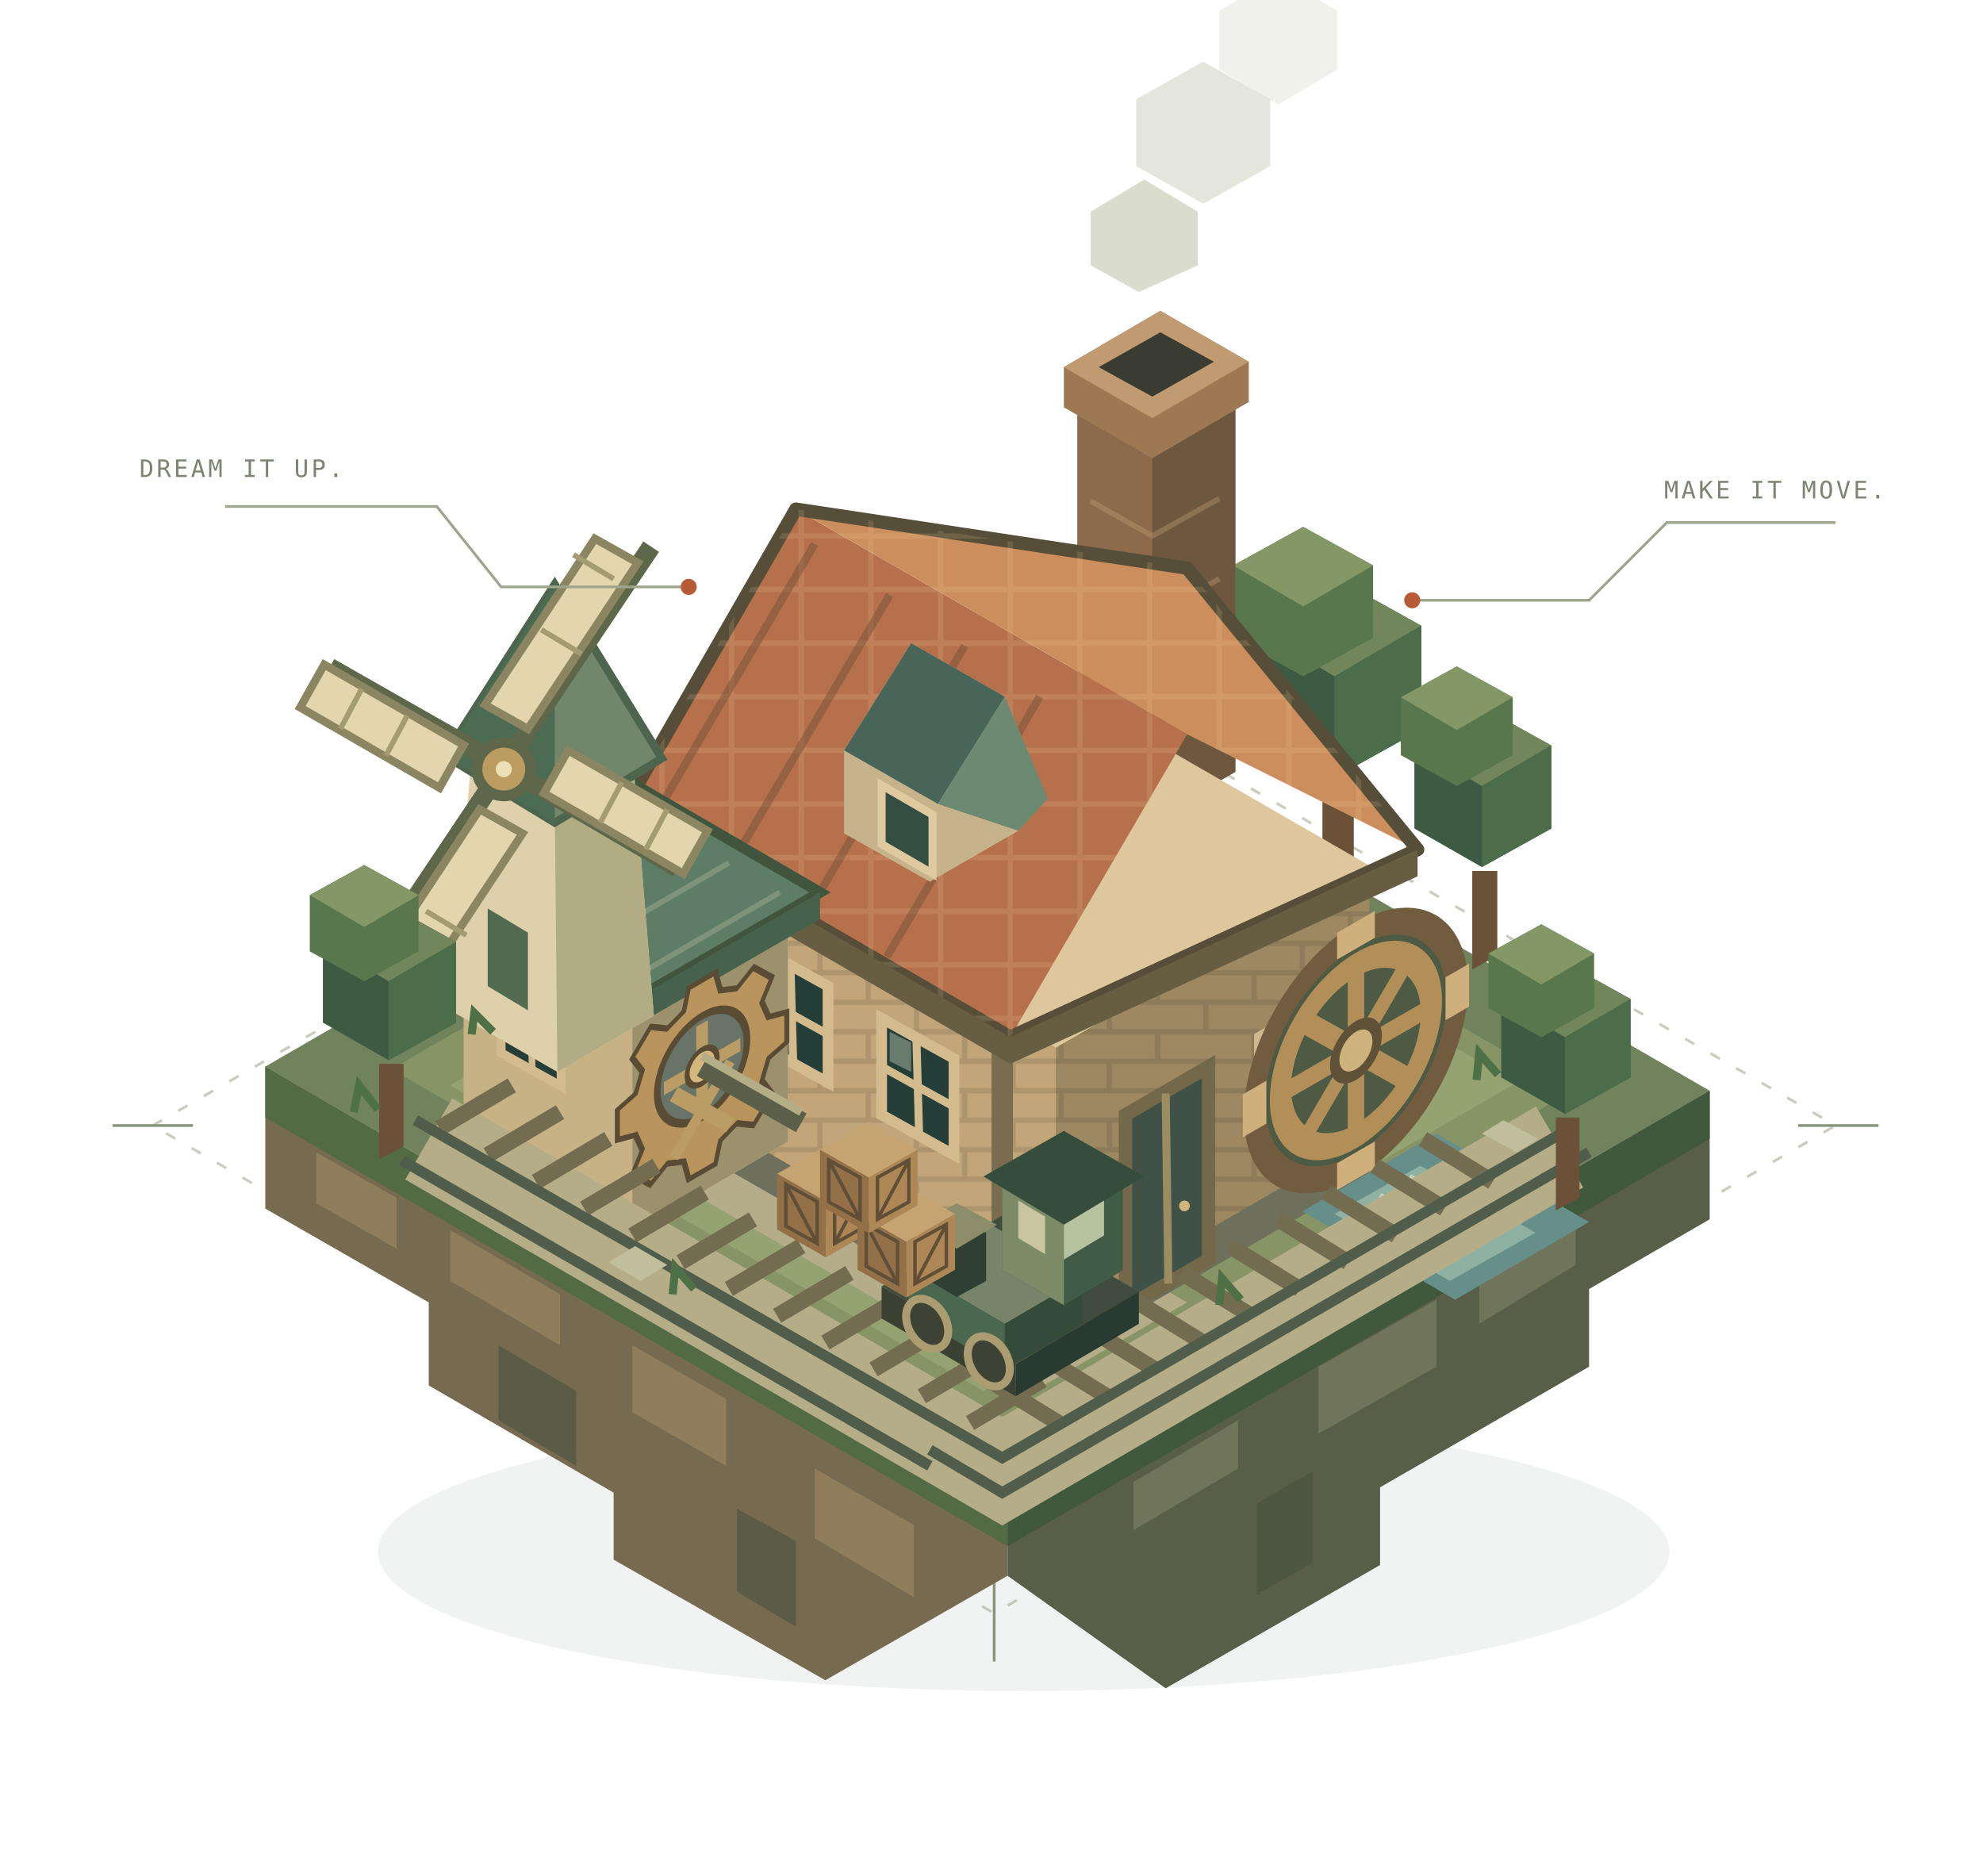
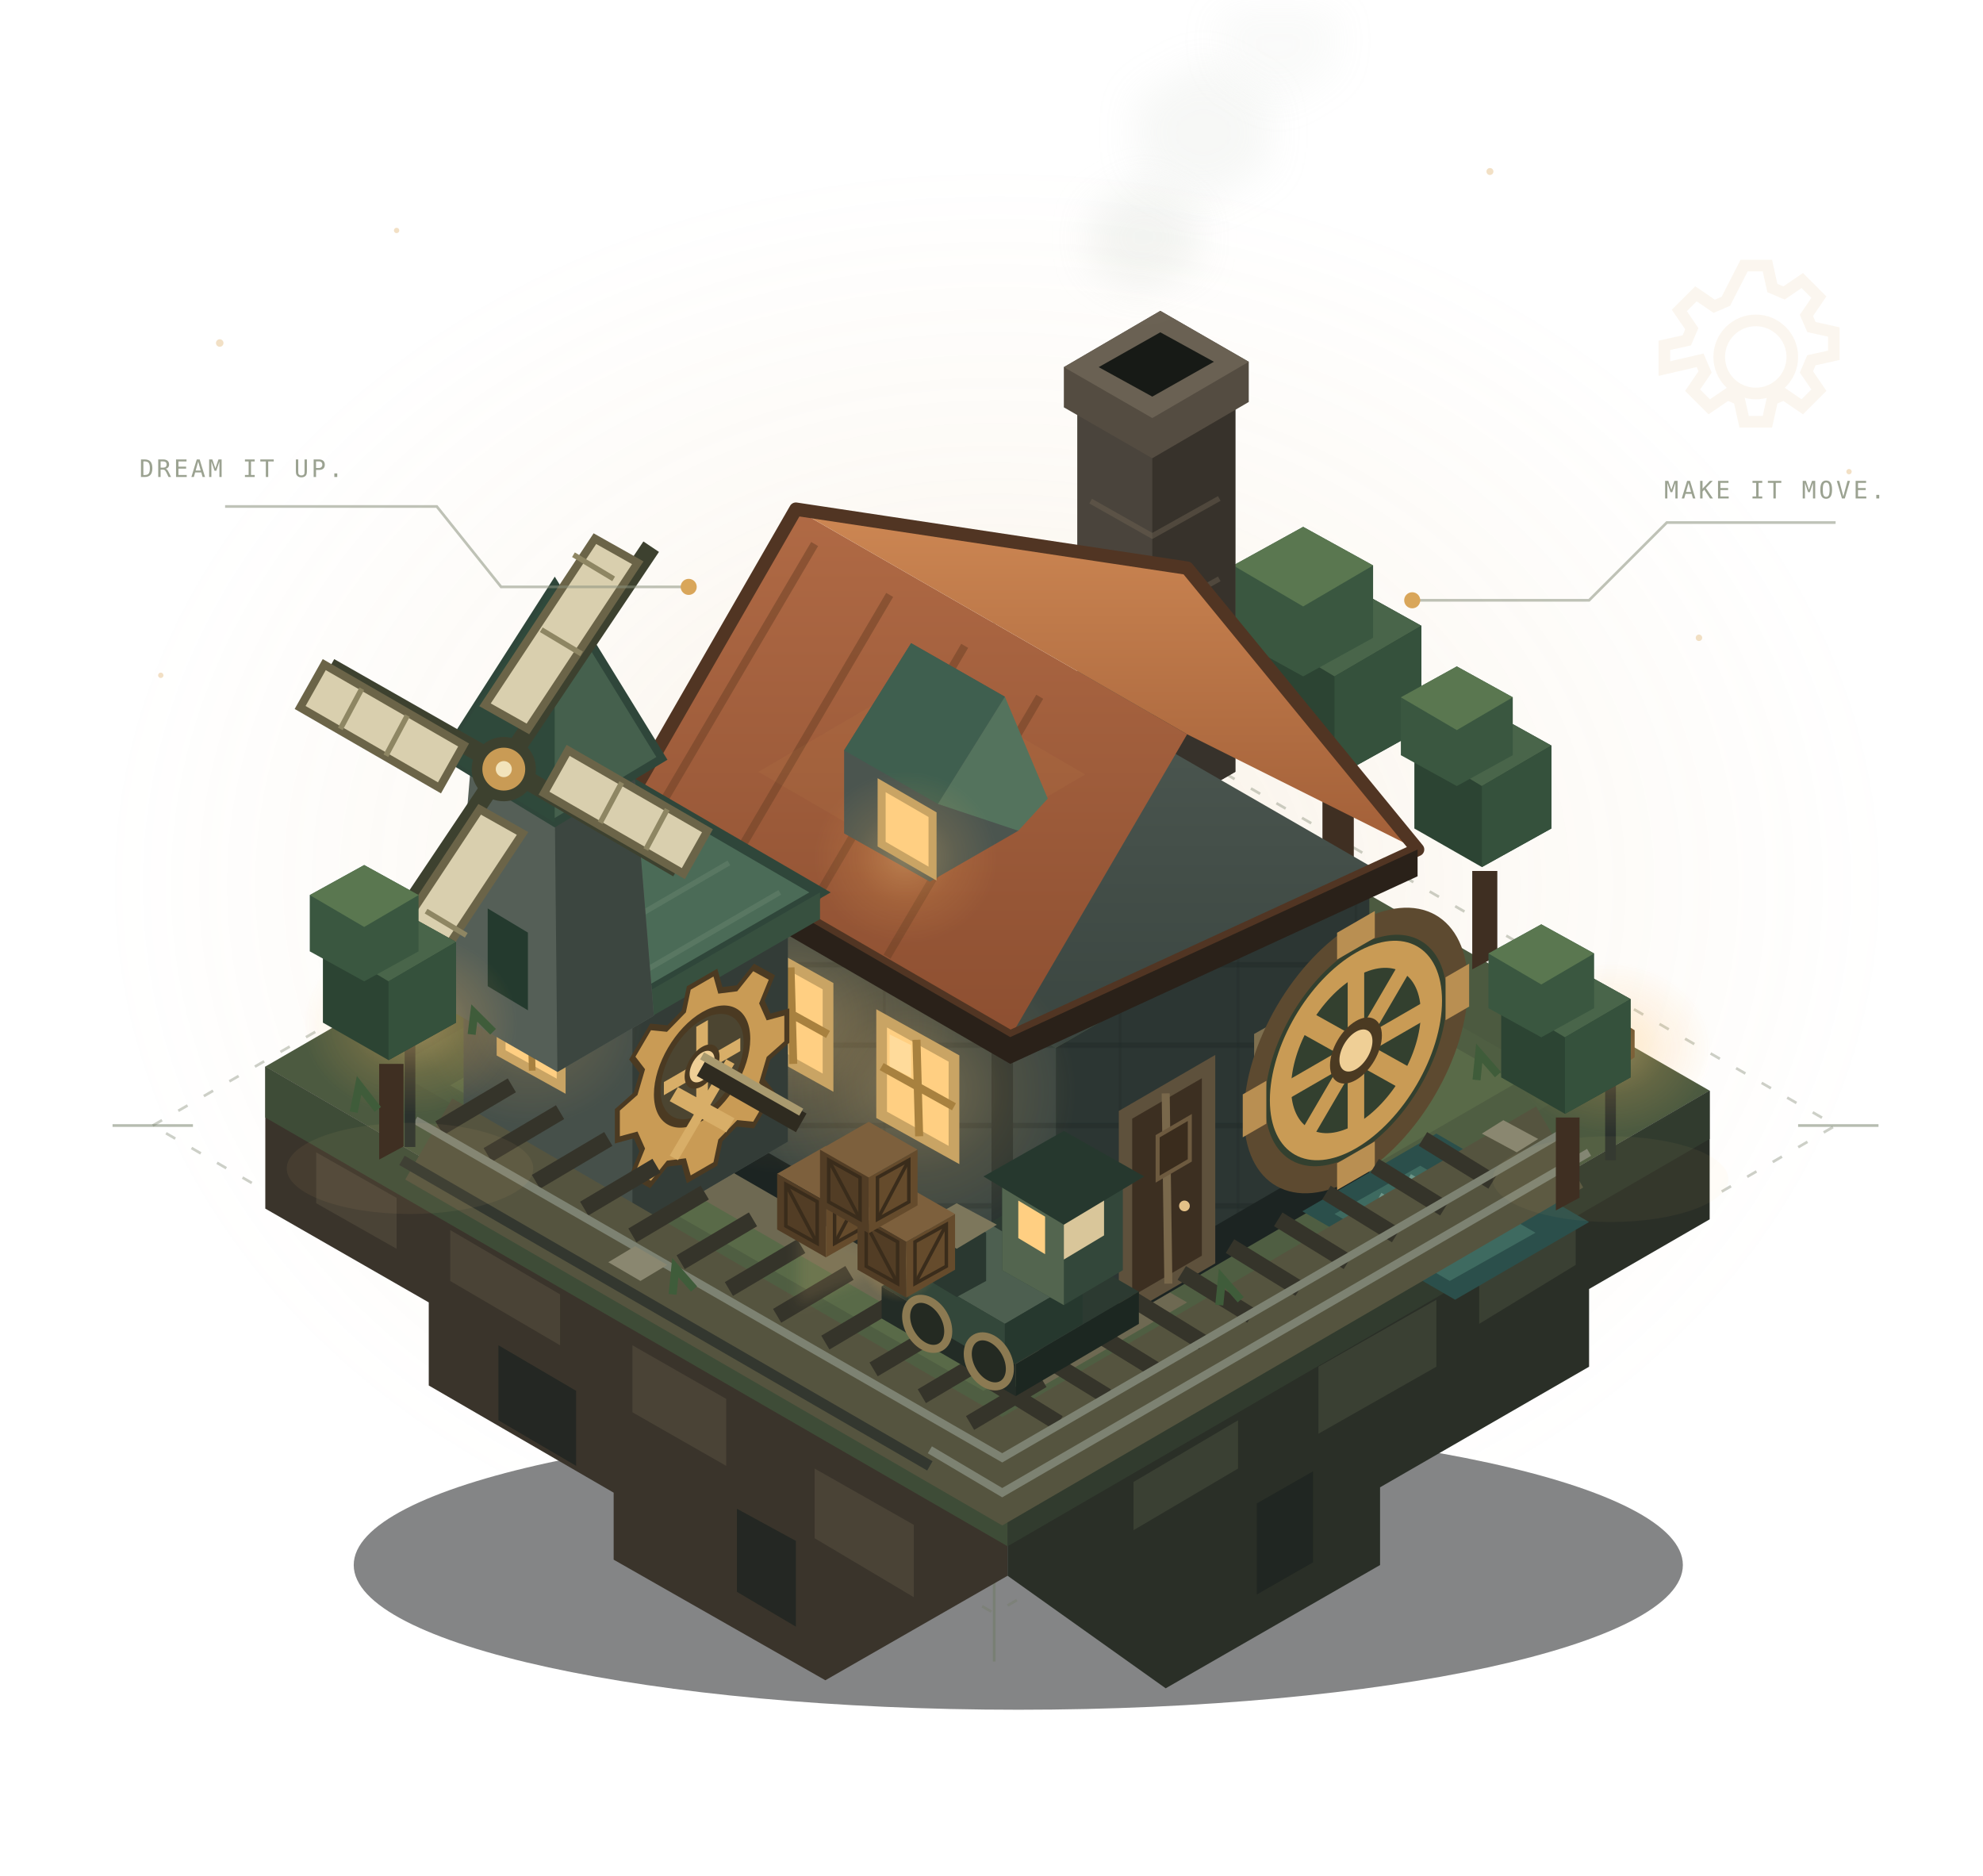
<svg xmlns="http://www.w3.org/2000/svg" width="740" height="700" viewBox="0 0 740 700" fill="none">
  <defs>
-     <pattern id="brick" width="36" height="22" patternUnits="userSpaceOnUse">
-       <path d="M0 0H36M0 22H36M18 0V11M0 11H36M0 11V22M36 11V22" stroke="#372f28" stroke-opacity=".14" stroke-width="2" />
+     <radialGradient id="halo" cx="50%" cy="50%" r="50%">
+       <stop offset="0" stop-color="#d9a65a" stop-opacity=".16" />
+       <stop offset=".6" stop-color="#d9a65a" stop-opacity=".05" />
+       <stop offset="1" stop-color="#d9a65a" stop-opacity="0" />
+     </radialGradient>
+     <radialGradient id="lampGlow" cx="50%" cy="50%" r="50%">
+       <stop offset="0" stop-color="#ffcf82" stop-opacity=".65" />
+       <stop offset=".55" stop-color="#ffb85c" stop-opacity=".22" />
+       <stop offset="1" stop-color="#ffb85c" stop-opacity="0" />
+     </radialGradient>
+     <linearGradient id="copperL" x1="0" y1="0" x2="0" y2="1">
+       <stop offset="0" stop-color="#b06a45" />
+       <stop offset="1" stop-color="#8d4f31" />
+     </linearGradient>
+     <linearGradient id="copperR" x1="0" y1="0" x2="0" y2="1">
+       <stop offset="0" stop-color="#cd8753" />
+       <stop offset="1" stop-color="#a25f38" />
+     </linearGradient>
+     <linearGradient id="steelL" x1="0" y1="0" x2="0" y2="1">
+       <stop offset="0" stop-color="#4f5a53" />
+       <stop offset="1" stop-color="#3a4540" />
+     </linearGradient>
+     <pattern id="brick" width="44" height="30" patternUnits="userSpaceOnUse">
+       <path d="M0 0h44M0 30h44" stroke="#101614" stroke-opacity=".55" stroke-width="2" />
+       <path d="M22 0v30" stroke="#101614" stroke-opacity=".32" stroke-width="1" />
    </pattern>
-     <pattern id="roof" width="26" height="20" patternUnits="userSpaceOnUse">
-       <path d="M0 0H26M0 20H26M13 0V20" stroke="#f1d6a4" stroke-opacity=".15" stroke-width="2" />
-     </pattern>
+     <filter id="soft" x="-60%" y="-60%" width="220%" height="220%">
+       <feGaussianBlur stdDeviation="7" />
+     </filter>
+     <filter id="softSmall" x="-60%" y="-60%" width="220%" height="220%">
+       <feGaussianBlur stdDeviation="2.4" />
+     </filter>
    <g id="window">
-       <path d="M0 0 27 15V51L0 36Z" fill="#263e38" stroke="#d4bb8e" stroke-width="4" />
-       <path d="m13 8 1 36M0 18l27 15" stroke="#d4bb8e" stroke-width="3" />
-       <path d="m3 5 8 4v11l-8-4z" fill="#acb7a0" opacity=".5" />
+       <path d="M0 0 27 15V51L0 36Z" fill="#ffcf82" stroke="#c9a464" stroke-width="4" />
+       <path d="m13 8 1 36M0 18l27 15" stroke="#a8813f" stroke-width="3" />
+       <path d="m3 6 8 4v12l-8-4z" fill="#ffe6ae" opacity=".55" />
    </g>
    <g id="gear">
-       <path d="m-8-46 16 0 3 11 10 4 10-6 11 11-6 10 4 10 11 3v16l-11 3-4 10 6 10-11 11-10-6-10 4-3 11h-16l-3-11-10-4-10 6-11-11 6-10-4-10-11-3v-16l11-3 4-10-6-10 11-11 10 6 10-4z" fill="#b9955d" stroke="#594b34" stroke-width="3" />
-       <circle r="27" fill="#677467" stroke="#594b34" stroke-width="4" />
-       <path d="M-23 0H23M0-23V23m-17-17 34 34m-34 0 34-34" stroke="#bb9c65" stroke-width="7" />
-       <circle r="9" fill="#d3b77c" stroke="#594b34" stroke-width="3" />
+       <path d="m-8-46 16 0 3 11 10 4 10-6 11 11-6 10 4 10 11 3v16l-11 3-4 10 6 10-11 11-10-6-10 4-3 11h-16l-3-11-10-4-10 6-11-11 6-10-4-10-11-3v-16l11-3 4-10-6-10 11-11 10 6 10-4z" fill="#c99b55" stroke="#4b3a22" stroke-width="3" />
+       <circle r="27" fill="#4c4531" stroke="#4b3a22" stroke-width="4" />
+       <path d="M-23 0H23M0-23V23m-17-17 34 34m-34 0 34-34" stroke="#d8ae68" stroke-width="7" />
+       <circle r="9" fill="#efcf96" stroke="#4b3a22" stroke-width="3" />
    </g>
    <g id="tree">
-       <path d="M-5 0v51l13-7V0" fill="#6c5139" />
-       <path d="m0-85 36 20v43L0-2l-35-20v-43z" fill="#3c5b42" />
-       <path d="m0-85 36 20L0-44l-35-21z" fill="#71865a" />
-       <path d="M0-44v42l36-20v-43z" fill="#4b6d49" />
-       <path d="m-13-106 29 16v30l-29 16-29-16v-30z" fill="#58774d" />
-       <path d="m-13-106 29 16-29 17-29-17z" fill="#849766" />
+       <path d="M-5 0v51l13-7V0" fill="#3f2f22" />
+       <path d="m0-85 36 20v43L0-2l-35-20v-43z" fill="#2c4433" />
+       <path d="m0-85 36 20L0-44l-35-21z" fill="#49654a" />
+       <path d="M0-44v42l36-20v-43z" fill="#35513c" />
+       <path d="m-13-106 29 16v30l-29 16-29-16v-30z" fill="#3a5740" />
+       <path d="m-13-106 29 16-29 17-29-17z" fill="#5a7750" />
    </g>
    <g id="crate">
-       <path d="m0 0 28-16 28 16-28 16z" fill="#c6a471" />
-       <path d="M0 0v32l28 16V16z" fill="#937048" />
-       <path d="m28 16 28-16v32L28 48z" fill="#ad8755" />
-       <path d="m5 6 18 10v24L5 30zm28 10 18-10v24L33 40z" stroke="#604e36" stroke-width="2" />
-       <path d="m5 6 18 34m10 0L51 6" stroke="#604e36" stroke-width="2" />
+       <path d="m0 0 28-16 28 16-28 16z" fill="#7d603d" />
+       <path d="M0 0v32l28 16V16z" fill="#523d25" />
+       <path d="m28 16 28-16v32L28 48z" fill="#654b2c" />
+       <path d="m5 6 18 10v24L5 30zm28 10 18-10v24L33 40z" stroke="#3a2c1b" stroke-width="2" />
+       <path d="m5 6 18 34m10 0L51 6" stroke="#3a2c1b" stroke-width="2" />
    </g>
  </defs>
-   <ellipse cx="382" cy="579" rx="241" ry="52" fill="#314b35" opacity=".07" />
-   <path d="m57 420 314-181 314 181-314 182z" stroke="#a4ac92" stroke-dasharray="4 7" opacity=".6" />
-   <path d="M371 215v32M42 420h30M671 420h30M371 590v30" stroke="#87947a" />
-   <path d="m99 398 261-151 278 160-262 152z" fill="#71835c" />
-   <path d="M99 398v53l61 35v31l69 40v25l79 45 68-39v-29z" fill="#766a50" />
-   <path d="m376 559 262-152v48l-45 26v29l-78 45v29l-80 46-59-42z" fill="#585e47" />
-   <path d="m99 398 277 161v18L99 417z" fill="#536b45" />
-   <path d="m376 559 262-152v18L376 577z" fill="#40583b" />
-   <path d="m118 430 30 17v19l-30-17zm50 29 41 24v19l-41-24zm68 43 35 20v25l-35-20zm68 46 37 21v27l-37-22z" fill="#8f7d5b" />
-   <path d="m423 553 39-23v18l-39 23zm69-43 44-25v25l-44 25zm60-32 36-21v15l-36 22z" fill="#70745a" />
-   <path d="m186 502 29 17v28l-29-17zm89 61 22 12v32l-22-13zm194-2 21-12v34l-21 12z" fill="#414d3c" opacity=".5" />
-   <path d="m146 399 213-123 228 131-213 123z" fill="#879566" />
-   <path d="m168 405 199-115 199 114-199 115z" fill="#95a272" />
-   <path d="m251 441 57-33 135 78-57 33z" fill="#b5ad89" />
-   <path d="m291 435 17-10 19 11-17 10zm38 22 18-10 19 11-18 10zm37 22 19-11 19 11-19 11z" fill="#c9c2a0" />
+   <ellipse cx="372" cy="330" rx="330" ry="270" fill="url(#halo)" />
+   <g opacity=".1" stroke="#d9a65a" stroke-width="1.4" fill="none" transform="translate(618 96) scale(3.1)">
+     <path d="M10.6 1h2.8l.6 2.7 1.4.6 2.2-1.5 2 2-1.5 2.2.6 1.4 2.7.6v2.8l-2.7.6-.6 1.4 1.5 2.2-2 2-2.2-1.5-1.4.6-.6 2.7h-2.8l-.6-2.7-1.4-.6-2.2 1.5-2-2 1.5-2.2-.6-1.4L1 13.4v-2.8l2.7-.6.6-1.4-1.5-2.2 2-2 2.2 1.5 1.4-.6z" />
+     <circle cx="12" cy="12" r="4.4" />
+   </g>
+   <g fill="#d9a65a" opacity=".35">
+     <circle cx="82" cy="128" r="1.4" />
+     <circle cx="148" cy="86" r="1" />
+     <circle cx="634" cy="238" r="1.2" />
+     <circle cx="690" cy="176" r="1" />
+     <circle cx="60" cy="252" r="1" />
+     <circle cx="556" cy="64" r="1.3" />
+   </g>
+   <ellipse cx="380" cy="584" rx="248" ry="54" fill="#0a0c0d" opacity=".5" />
+   <path d="m57 420 314-181 314 181-314 182z" stroke="#6f7a63" stroke-opacity=".35" stroke-dasharray="4 7" />
+   <path d="M371 215v32M42 420h30M671 420h30M371 590v30" stroke="#6f7a63" stroke-opacity=".5" />
+   <path d="m99 398 261-151 278 160-262 152z" fill="#4c5a40" />
+   <path d="M99 398v53l61 35v31l69 40v25l79 45 68-39v-29z" fill="#3a342b" />
+   <path d="m376 559 262-152v48l-45 26v29l-78 45v29l-80 46-59-42z" fill="#2a2f27" />
+   <path d="m99 398 277 161v18L99 417z" fill="#3e4c37" />
+   <path d="m376 559 262-152v18L376 577z" fill="#313b2e" />
+   <path d="m118 430 30 17v19l-30-17zm50 29 41 24v19l-41-24zm68 43 35 20v25l-35-20zm68 46 37 21v27l-37-22z" fill="#4a4336" />
+   <path d="m423 553 39-23v18l-39 23zm69-43 44-25v25l-44 25zm60-32 36-21v15l-36 22z" fill="#3a4033" />
+   <path d="m186 502 29 17v28l-29-17zm89 61 22 12v32l-22-13zm194-2 21-12v34l-21 12z" fill="#1e2420" opacity=".8" />
+   <path d="m146 399 213-123 228 131-213 123z" fill="#4f5e42" />
+   <path d="m168 405 199-115 199 114-199 115z" fill="#596a48" />
+   <path d="m251 441 57-33 135 78-57 33z" fill="#6e6952" />
+   <path d="m291 435 17-10 19 11-17 10zm38 22 18-10 19 11-18 10zm37 22 19-11 19 11-19 11z" fill="#837c60" />
  <use href="#tree" transform="translate(498 292) scale(.9)" />
  <use href="#tree" transform="translate(553 325) scale(.72)" />
-   <path d="m402 147 31-18 28 16v143l-31 18-28-16z" fill="#8d6a4b" />
-   <path d="m430 163 31-18v143l-31 18z" fill="#6e573f" />
-   <path d="m402 147 31-18 28 16-31 18z" fill="#b58c62" />
-   <path d="m397 137 36-21 33 19v15l-36 21-33-19z" fill="#9e7853" />
-   <path d="m397 137 36-21 33 19-36 21z" fill="#c09a70" />
-   <path d="m410 137 23-13 20 11-23 13z" fill="#3a3b31" />
-   <path d="m407 187 23 13 25-14m-48 31 23 13 25-14m-48 31 23 13 25-14" stroke="#c4a27a" stroke-opacity=".35" stroke-width="2" />
-   <g fill="#d6d8c8">
-     <path d="m425 109-18-10V79l20-12 20 12v20z" opacity=".9" />
-     <path d="m449 76-25-14V37l25-14 25 14v25z" opacity=".65" />
-     <path d="m477 39-22-13V4l22-13 22 13v22z" opacity=".35" />
-   </g>
-   <path d="m250 308 117-68 144 83-117 68z" fill="#dec69d" />
-   <path d="M250 308v113l144 83V391z" fill="#c2a67a" />
-   <path d="m394 391 117-68v113l-117 68z" fill="#9d8862" />
-   <path d="M250 308v113l144 83V391zm144 83 117-68v113l-117 68z" fill="url(#brick)" />
-   <path d="m250 409 144 83 117-68v15l-117 68-144-83z" fill="#6e705b" />
-   <path d="m262 329 7 4v86l-7-4zm108 62 8 4v87l-8-5z" fill="#796c4f" />
+   <path d="m402 147 31-18 28 16v143l-31 18-28-16z" fill="#4a443c" />
+   <path d="m430 163 31-18v143l-31 18z" fill="#37322b" />
+   <path d="m402 147 31-18 28 16-31 18z" fill="#5e574c" />
+   <path d="m397 137 36-21 33 19v15l-36 21-33-19z" fill="#544c41" />
+   <path d="m397 137 36-21 33 19-36 21z" fill="#6a6153" />
+   <path d="m410 137 23-13 20 11-23 13z" fill="#171a16" />
+   <path d="m407 187 23 13 25-14m-48 31 23 13 25-14m-48 31 23 13 25-14" stroke="#6f6554" stroke-opacity=".45" stroke-width="2" />
+   <g fill="#bfc7bb">
+     <path d="m425 109-18-10V79l20-12 20 12v20z" opacity=".18" filter="url(#soft)" />
+     <path d="m449 76-25-14V37l25-14 25 14v25z" opacity=".13" filter="url(#soft)" />
+     <path d="m477 39-22-13V4l22-13 22 13v22z" opacity=".08" filter="url(#soft)" />
+   </g>
+   <path d="m250 308 117-68 144 83-117 68z" fill="url(#steelL)" />
+   <path d="M250 308v113l144 83V391z" fill="#3b4642" />
+   <path d="m394 391 117-68v113l-117 68z" fill="#2c3633" />
+   <path d="M250 308v113l144 83V391zm144 83 117-68v113l-117 68z" fill="url(#brick)" opacity=".35" />
+   <path d="m250 409 144 83 117-68v15l-117 68-144-83z" fill="#1c2422" />
+   <path d="m262 329 7 4v86l-7-4zm108 62 8 4v87l-8-5z" fill="#2b3431" />
+   <ellipse cx="295" cy="380" rx="62" ry="58" fill="url(#lampGlow)" opacity=".5" />
+   <ellipse cx="342" cy="407" rx="60" ry="56" fill="url(#lampGlow)" opacity=".45" />
  <use href="#window" transform="translate(282 353)" />
  <use href="#window" transform="translate(329 380)" />
-   <path d="m420 416 31-18v72l-31 18z" fill="#405247" stroke="#736849" stroke-width="5" />
-   <path d="m435 408 1 71" stroke="#9c8c62" stroke-width="3" />
-   <circle cx="442" cy="450" r="2" fill="#d2b57b" />
-   <path d="m470 387 23-13v35l-23 13z" fill="#334e43" stroke="#cfb78e" stroke-width="4" />
-   <path d="m481 381v35m-11-12 23-13" stroke="#cfb78e" stroke-width="3" />
-   <path d="m232 303 65-113 146 84-66 113z" fill="#b6714c" />
-   <path d="m297 190 146 84 86 43-86-105z" fill="#cd8e5d" />
-   <path d="m232 303 145 84 152-70-86-105-146-22z" stroke="#564e38" stroke-width="5" stroke-linejoin="round" />
-   <path d="m232 303 65-113 146 84-66 113z" fill="url(#roof)" />
-   <path d="m297 190 146 84 86 43-86-105z" fill="url(#roof)" />
-   <path d="m247 300 57-97m-29 116 57-97m-29 116 57-97m-29 116 57-97" stroke="#6e4e36" stroke-width="3" opacity=".45" />
-   <path d="m232 303 145 84 152-70v10l-152 70-145-84z" fill="#665d43" />
-   <path d="m315 280 25-40 35 20 5 50-33 19-32-18z" fill="#c6b38b" />
-   <path d="m315 280 25-40 35 20-25 40z" fill="#476559" />
-   <path d="m350 300 25-40 16 38-11 12z" fill="#6c8a72" />
-   <path d="m329 293 19 11v22l-19-11z" fill="#344e43" stroke="#dfcaa0" stroke-width="3" />
-   <path d="m173 334 58-34 63 37v89l-58 34-63-37z" fill="#c7b286" />
-   <path d="m236 371 58-34v89l-58 34z" fill="#9b916c" />
-   <path d="m161 331 71-41 74 43-71 41z" fill="#5e7d66" stroke="#41553e" stroke-width="4" />
-   <path d="m161 331 74 43v10l-74-43z" fill="#3d5743" />
-   <path d="m235 374 71-41v10l-71 41z" fill="#46614c" />
-   <path d="m179 332 55-32m-36 43 55-32m-36 43 55-32m-36 43 55-32" stroke="#91a388" stroke-width="2" opacity=".6" />
+   <path d="m420 416 31-18v72l-31 18z" fill="#3c2f21" stroke="#5e513c" stroke-width="5" />
+   <path d="m435 408 1 71" stroke="#79684b" stroke-width="3" />
+   <circle cx="442" cy="450" r="2" fill="#e4c188" />
+   <path d="m432 424 12-7v16l-12 7z" fill="#3a2c1d" stroke="#6d5a3f" stroke-width="1.5" />
+   <path d="m470 387 23-13v35l-23 13z" fill="#1e2b27" stroke="#7e6f4f" stroke-width="4" />
+   <path d="m481 381v35m-11-12 23-13" stroke="#7e6f4f" stroke-width="3" />
+   <path d="m232 303 65-113 146 84-66 113z" fill="url(#copperL)" />
+   <path d="m297 190 146 84 86 43-86-105z" fill="url(#copperR)" />
+   <path d="m232 303 145 84 152-70-86-105-146-22z" stroke="#513523" stroke-width="5" stroke-linejoin="round" />
+   <path d="m247 300 57-97m-29 116 57-97m-29 116 57-97m-29 116 57-97" stroke="#6f4227" stroke-width="3" opacity=".55" />
+   <path d="m232 303 145 84 152-70v10l-152 70-145-84z" fill="#2a2119" />
+   <path d="m283 288 60-35 62 36-60 35z" fill="#d9a65a" opacity=".06" />
+   <path d="m315 280 25-40 35 20 5 50-33 19-32-18z" fill="#4b554f" />
+   <path d="m315 280 25-40 35 20-25 40z" fill="#3f5f4f" />
+   <path d="m350 300 25-40 16 38-11 12z" fill="#54735d" />
+   <ellipse cx="338" cy="320" rx="34" ry="32" fill="url(#lampGlow)" opacity=".5" />
+   <path d="m329 293 19 11v22l-19-11z" fill="#ffcf82" stroke="#c9a464" stroke-width="3" />
+   <path d="m173 334 58-34 63 37v89l-58 34-63-37z" fill="#46504a" />
+   <path d="m236 371 58-34v89l-58 34z" fill="#333c37" />
+   <path d="m161 331 71-41 74 43-71 41z" fill="#4b6b57" stroke="#2f463a" stroke-width="4" />
+   <path d="m161 331 74 43v10l-74-43z" fill="#2c4137" />
+   <path d="m235 374 71-41v10l-71 41z" fill="#37503f" />
+   <path d="m179 332 55-32m-36 43 55-32m-36 43 55-32m-36 43 55-32" stroke="#6d8a74" stroke-width="2" opacity=".4" />
+   <ellipse cx="198" cy="382" rx="42" ry="38" fill="url(#lampGlow)" opacity=".4" />
  <use href="#window" transform="translate(187 363) scale(.83)" />
  <g transform="translate(262 398) skewY(-30) scale(.62 .7)">
    <use href="#gear" />
  </g>
-   <path d="m262 398 37 21" stroke="#5b5e48" stroke-width="8" />
-   <path d="m262 394 37 21" stroke="#b4ae86" stroke-width="3" />
-   <path d="m486 452 50-29 57 33-50 29z" fill="#668f89" />
-   <path d="m498 453 32-18 43 25-32 18z" fill="#8fb1a3" />
-   <path d="m515 446 35 20m-24-27 35 20" stroke="#c2d0b8" stroke-width="2" />
+   <path d="m262 398 37 21" stroke="#2f2b20" stroke-width="8" />
+   <path d="m262 394 37 21" stroke="#a99a6f" stroke-width="3" />
+   <path d="m486 452 50-29 57 33-50 29z" fill="#2b4f4b" />
+   <path d="m498 453 32-18 43 25-32 18z" fill="#3e6a60" />
+   <path d="m515 446 35 20m-24-27 35 20" stroke="#7fa89a" stroke-width="2" opacity=".7" />
  <g transform="translate(506 392) skewY(-30) scale(.88 1)">
-     <circle r="43" fill="#4d5a44" stroke="#715c3f" stroke-width="9" />
-     <circle r="32" stroke="#b28e58" stroke-width="9" />
-     <path d="M-33 0h66M0-33v66m-24-57 48 48m-48 0 48-48" stroke="#b28e58" stroke-width="7" />
-     <circle r="9" fill="#ceb27b" stroke="#5f5138" stroke-width="4" />
-     <path d="M-43-8v16m86-16v16M-8-43H8M-8 43H8" stroke="#cfb07c" stroke-width="10" />
-   </g>
-   <path d="m160 425 214 124 208-121" stroke="#b5ad87" stroke-width="35" />
-   <path d="m164 421 27-16m-9 26 27-16m-9 26 27-16m-9 26 27-16m-9 26 27-16m-9 26 27-16m-9 26 27-16m-9 26 27-16m-9 26 27-16m-9 26 27-16m-9 26 27-16m-9 26 27-16m6 16-26-16m44 6-26-16m44 6-26-16m44 6-26-16m44 6-26-16m44 6-26-16m44 6-26-16m44 6-26-16m44 6-26-16m44 6-26-16" stroke="#736c50" stroke-width="6" />
-   <path d="m155 418 219 126 212-123m-239 120 27 16 219-127" stroke="#505d4a" stroke-width="4" />
-   <path d="m150 433 197 114" stroke="#505d4a" stroke-width="4" />
+     <circle r="43" fill="#33402f" stroke="#5d4a30" stroke-width="9" />
+     <circle r="32" stroke="#c99b55" stroke-width="9" />
+     <path d="M-33 0h66M0-33v66m-24-57 48 48m-48 0 48-48" stroke="#c99b55" stroke-width="7" />
+     <circle r="9" fill="#efcf96" stroke="#4b3a22" stroke-width="4" />
+     <path d="M-43-8v16m86-16v16M-8-43H8M-8 43H8" stroke="#b98f52" stroke-width="10" />
+   </g>
+   <path d="m160 425 214 124 208-121" stroke="#55543f" stroke-width="35" />
+   <path d="m164 421 27-16m-9 26 27-16m-9 26 27-16m-9 26 27-16m-9 26 27-16m-9 26 27-16m-9 26 27-16m-9 26 27-16m-9 26 27-16m-9 26 27-16m-9 26 27-16m-9 26 27-16m6 16-26-16m44 6-26-16m44 6-26-16m44 6-26-16m44 6-26-16m44 6-26-16m44 6-26-16m44 6-26-16m44 6-26-16m44 6-26-16" stroke="#35342a" stroke-width="6" />
+   <path d="m155 418 219 126 212-123m-239 120 27 16 219-127" stroke="#7d8272" stroke-width="3" />
+   <path d="m150 433 197 114" stroke="#33372f" stroke-width="4" />
  <g transform="translate(350 465)">
-     <path d="m-21 15 46-27 50 29-46 27z" fill="#404c3d" />
-     <path d="m-21 15 50 29v12l-50-29z" fill="#3a4032" />
-     <path d="m29 44 46-27v12L29 56z" fill="#293a31" />
-     <path d="m-11 8 29-17 36 21-29 17z" fill="#77846a" />
-     <path d="M-11 8v17l36 21V29z" fill="#4a6750" />
-     <path d="m25 29 29-17v17L25 46z" fill="#344b39" />
-     <path d="m24-23 22-13 23 13v32L47 22 24 9z" fill="#405c47" />
-     <path d="m24-23 23 13v32L24 9z" fill="#7b8b68" />
-     <path d="m30-17 10 6V3L30-3z" fill="#c8c5a0" />
-     <path d="m47-10 15-9V-4L47 5z" fill="#b5c2a0" />
-     <path d="m17-26 30-17 30 17-30 18z" fill="#364d3b" />
-     <path d="m-3-5 10-6 11 6v18L7 19-3 13z" fill="#303f34" />
-     <path d="m-7-8 14-8 15 8-15 9z" fill="#8d8d69" />
-     <ellipse cx="-4" cy="29" rx="7" ry="10" transform="rotate(-30 -4 29)" fill="#3d4235" stroke="#ac9c71" stroke-width="3" />
-     <ellipse cx="19" cy="43" rx="7" ry="10" transform="rotate(-30 19 43)" fill="#3d4235" stroke="#ac9c71" stroke-width="3" />
-   </g>
-   <path d="m176 282 31-18 29 17 8 98-36 21-40-23z" fill="#ddd0aa" />
-   <path d="m207 299 29-18 8 98-36 21z" fill="#b1ac83" />
-   <path d="m166 282 41-64 40 65-40 24z" fill="#71866b" stroke="#4d654d" stroke-width="3" />
-   <path d="m166 282 41-64v89z" fill="#4b6b52" />
-   <path d="m182 339 15 9v29l-15-9z" fill="#526b50" />
+     <path d="m-21 15 46-27 50 29-46 27z" fill="#2c3a31" />
+     <path d="m-21 15 50 29v12l-50-29z" fill="#232c26" />
+     <path d="m29 44 46-27v12L29 56z" fill="#1c2721" />
+     <path d="m-11 8 29-17 36 21-29 17z" fill="#4d5f50" />
+     <path d="M-11 8v17l36 21V29z" fill="#33473a" />
+     <path d="m25 29 29-17v17L25 46z" fill="#26382e" />
+     <path d="m24-23 22-13 23 13v32L47 22 24 9z" fill="#33473a" />
+     <path d="m24-23 23 13v32L24 9z" fill="#53654f" />
+     <path d="m30-17 10 6V3L30-3z" fill="#ffcf82" />
+     <path d="m47-10 15-9V-4L47 5z" fill="#d9c69a" />
+     <path d="m17-26 30-17 30 17-30 18z" fill="#26382e" />
+     <path d="m-3-5 10-6 11 6v18L7 19-3 13z" fill="#2a3830" />
+     <path d="m-7-8 14-8 15 8-15 9z" fill="#7d775c" />
+     <ellipse cx="-4" cy="29" rx="7" ry="10" transform="rotate(-30 -4 29)" fill="#242a22" stroke="#8c7a52" stroke-width="3" />
+     <ellipse cx="19" cy="43" rx="7" ry="10" transform="rotate(-30 19 43)" fill="#242a22" stroke="#8c7a52" stroke-width="3" />
+     <circle cx="-14" cy="6" r="15" fill="url(#lampGlow)" />
+     <path d="m-14 6-38-16v32z" fill="#ffcf82" opacity=".12" filter="url(#softSmall)" />
+   </g>
+   <path d="m176 282 31-18 29 17 8 98-36 21-40-23z" fill="#555f57" />
+   <path d="m207 299 29-18 8 98-36 21z" fill="#3c4640" />
+   <path d="m166 282 41-64 40 65-40 24z" fill="#45604d" stroke="#2f463a" stroke-width="3" />
+   <path d="m166 282 41-64v89z" fill="#2f493b" />
+   <path d="m182 339 15 9v29l-15-9z" fill="#243a2e" />
  <g transform="translate(188 287)">
-     <path d="M0-1-65-38M0-1 55-83M0-1 65 37M0-1-55 81" stroke="#5f674b" stroke-width="7" />
-     <path d="m-15-9-9 16-52-30 9-16zM9-15-7-24l41-62 16 9zM15 9l9-16 52 30-9 16zM-9 15l16 9-41 62-16-9z" fill="#e3d6ae" stroke="#8b8661" stroke-width="3" />
-     <path d="m-36-20-8 15m-9-25-8 15m87-65 15 9M14-52l15 9m7 63 8-15m9 25 8-15m-87 65-15-9m27-9-15-9" stroke="#a59b71" stroke-width="2" />
-     <circle r="10" fill="#bc9c61" stroke="#5f674b" stroke-width="4" />
-     <circle r="3" fill="#ece0b8" />
+     <path d="M0-1-65-38M0-1 55-83M0-1 65 37M0-1-55 81" stroke="#3d412f" stroke-width="7" />
+     <path d="m-15-9-9 16-52-30 9-16zM9-15-7-24l41-62 16 9zM15 9l9-16 52 30-9 16zM-9 15l16 9-41 62-16-9z" fill="#d9cfae" stroke="#6b6448" stroke-width="3" />
+     <path d="m-36-20-8 15m-9-25-8 15m87-65 15 9M14-52l15 9m7 63 8-15m9 25 8-15m-87 65-15-9m27-9-15-9" stroke="#8e8663" stroke-width="2" />
+     <circle r="10" fill="#c99b55" stroke="#3d412f" stroke-width="4" />
+     <circle r="3" fill="#f2e3bb" />
  </g>
  <use href="#crate" transform="translate(290 438) scale(.65)" />
  <use href="#crate" transform="translate(320 453) scale(.65)" />
  <use href="#crate" transform="translate(306 429) scale(.65)" />
+   <g>
+     <path d="M153 428v-52" stroke="#2b322d" stroke-width="4" />
+     <path d="m145 376 8-5 8 5v9l-8 5-8-5z" fill="#d9a65a" stroke="#4b3a22" stroke-width="2" />
+     <ellipse cx="153" cy="382" rx="40" ry="34" fill="url(#lampGlow)" opacity=".7" />
+     <ellipse cx="153" cy="436" rx="46" ry="17" fill="#ffcf82" opacity=".06" />
+   </g>
+   <g>
+     <path d="M601 433v-48" stroke="#2b322d" stroke-width="4" />
+     <path d="m593 385 8-5 8 5v9l-8 5-8-5z" fill="#d9a65a" stroke="#4b3a22" stroke-width="2" />
+     <ellipse cx="601" cy="391" rx="38" ry="32" fill="url(#lampGlow)" opacity=".6" />
+     <ellipse cx="601" cy="440" rx="44" ry="16" fill="#ffcf82" opacity=".05" />
+   </g>
  <use href="#tree" transform="translate(584 417) scale(.68)" />
  <use href="#tree" transform="translate(145 397) scale(.7)" />
-   <path d="m132 415 2-10 7 9m110 69 1-10 7 8m292-78 1-10 7 8m-104 86 1-10 7 8m-287-99 1-8 7 7" stroke="#4e7047" stroke-width="3" />
-   <path d="m227 471 10-6 12 7-10 6zm326-48 8-5 13 7-8 5z" fill="#c0be9b" />
-   <path d="M527 224h66l29-29h63M257 219h-70l-24-30H84" stroke="#9da58d" stroke-width="1" />
-   <circle cx="527" cy="224" r="3" fill="#b65b35" />
-   <circle cx="257" cy="219" r="3" fill="#b65b35" />
-   <text x="621" y="186" fill="#7b856f" font-family="monospace" font-size="9" letter-spacing="1">MAKE IT MOVE.</text>
-   <text x="52" y="178" fill="#7b856f" font-family="monospace" font-size="9" letter-spacing="1">DREAM IT UP.</text>
+   <path d="m132 415 2-10 7 9m110 69 1-10 7 8m292-78 1-10 7 8m-104 86 1-10 7 8m-287-99 1-8 7 7" stroke="#3f5c3a" stroke-width="3" />
+   <path d="m227 471 10-6 12 7-10 6zm326-48 8-5 13 7-8 5z" fill="#8a8770" />
+   <path d="M527 224h66l29-29h63M257 219h-70l-24-30H84" stroke="#8a927e" stroke-width="1" opacity=".55" />
+   <circle cx="527" cy="224" r="3" fill="#d9a65a" />
+   <circle cx="257" cy="219" r="3" fill="#d9a65a" />
+   <text x="621" y="186" fill="#8a927e" font-family="monospace" font-size="9" letter-spacing="1" opacity=".85">MAKE IT MOVE.</text>
+   <text x="52" y="178" fill="#8a927e" font-family="monospace" font-size="9" letter-spacing="1" opacity=".85">DREAM IT UP.</text>
</svg>
